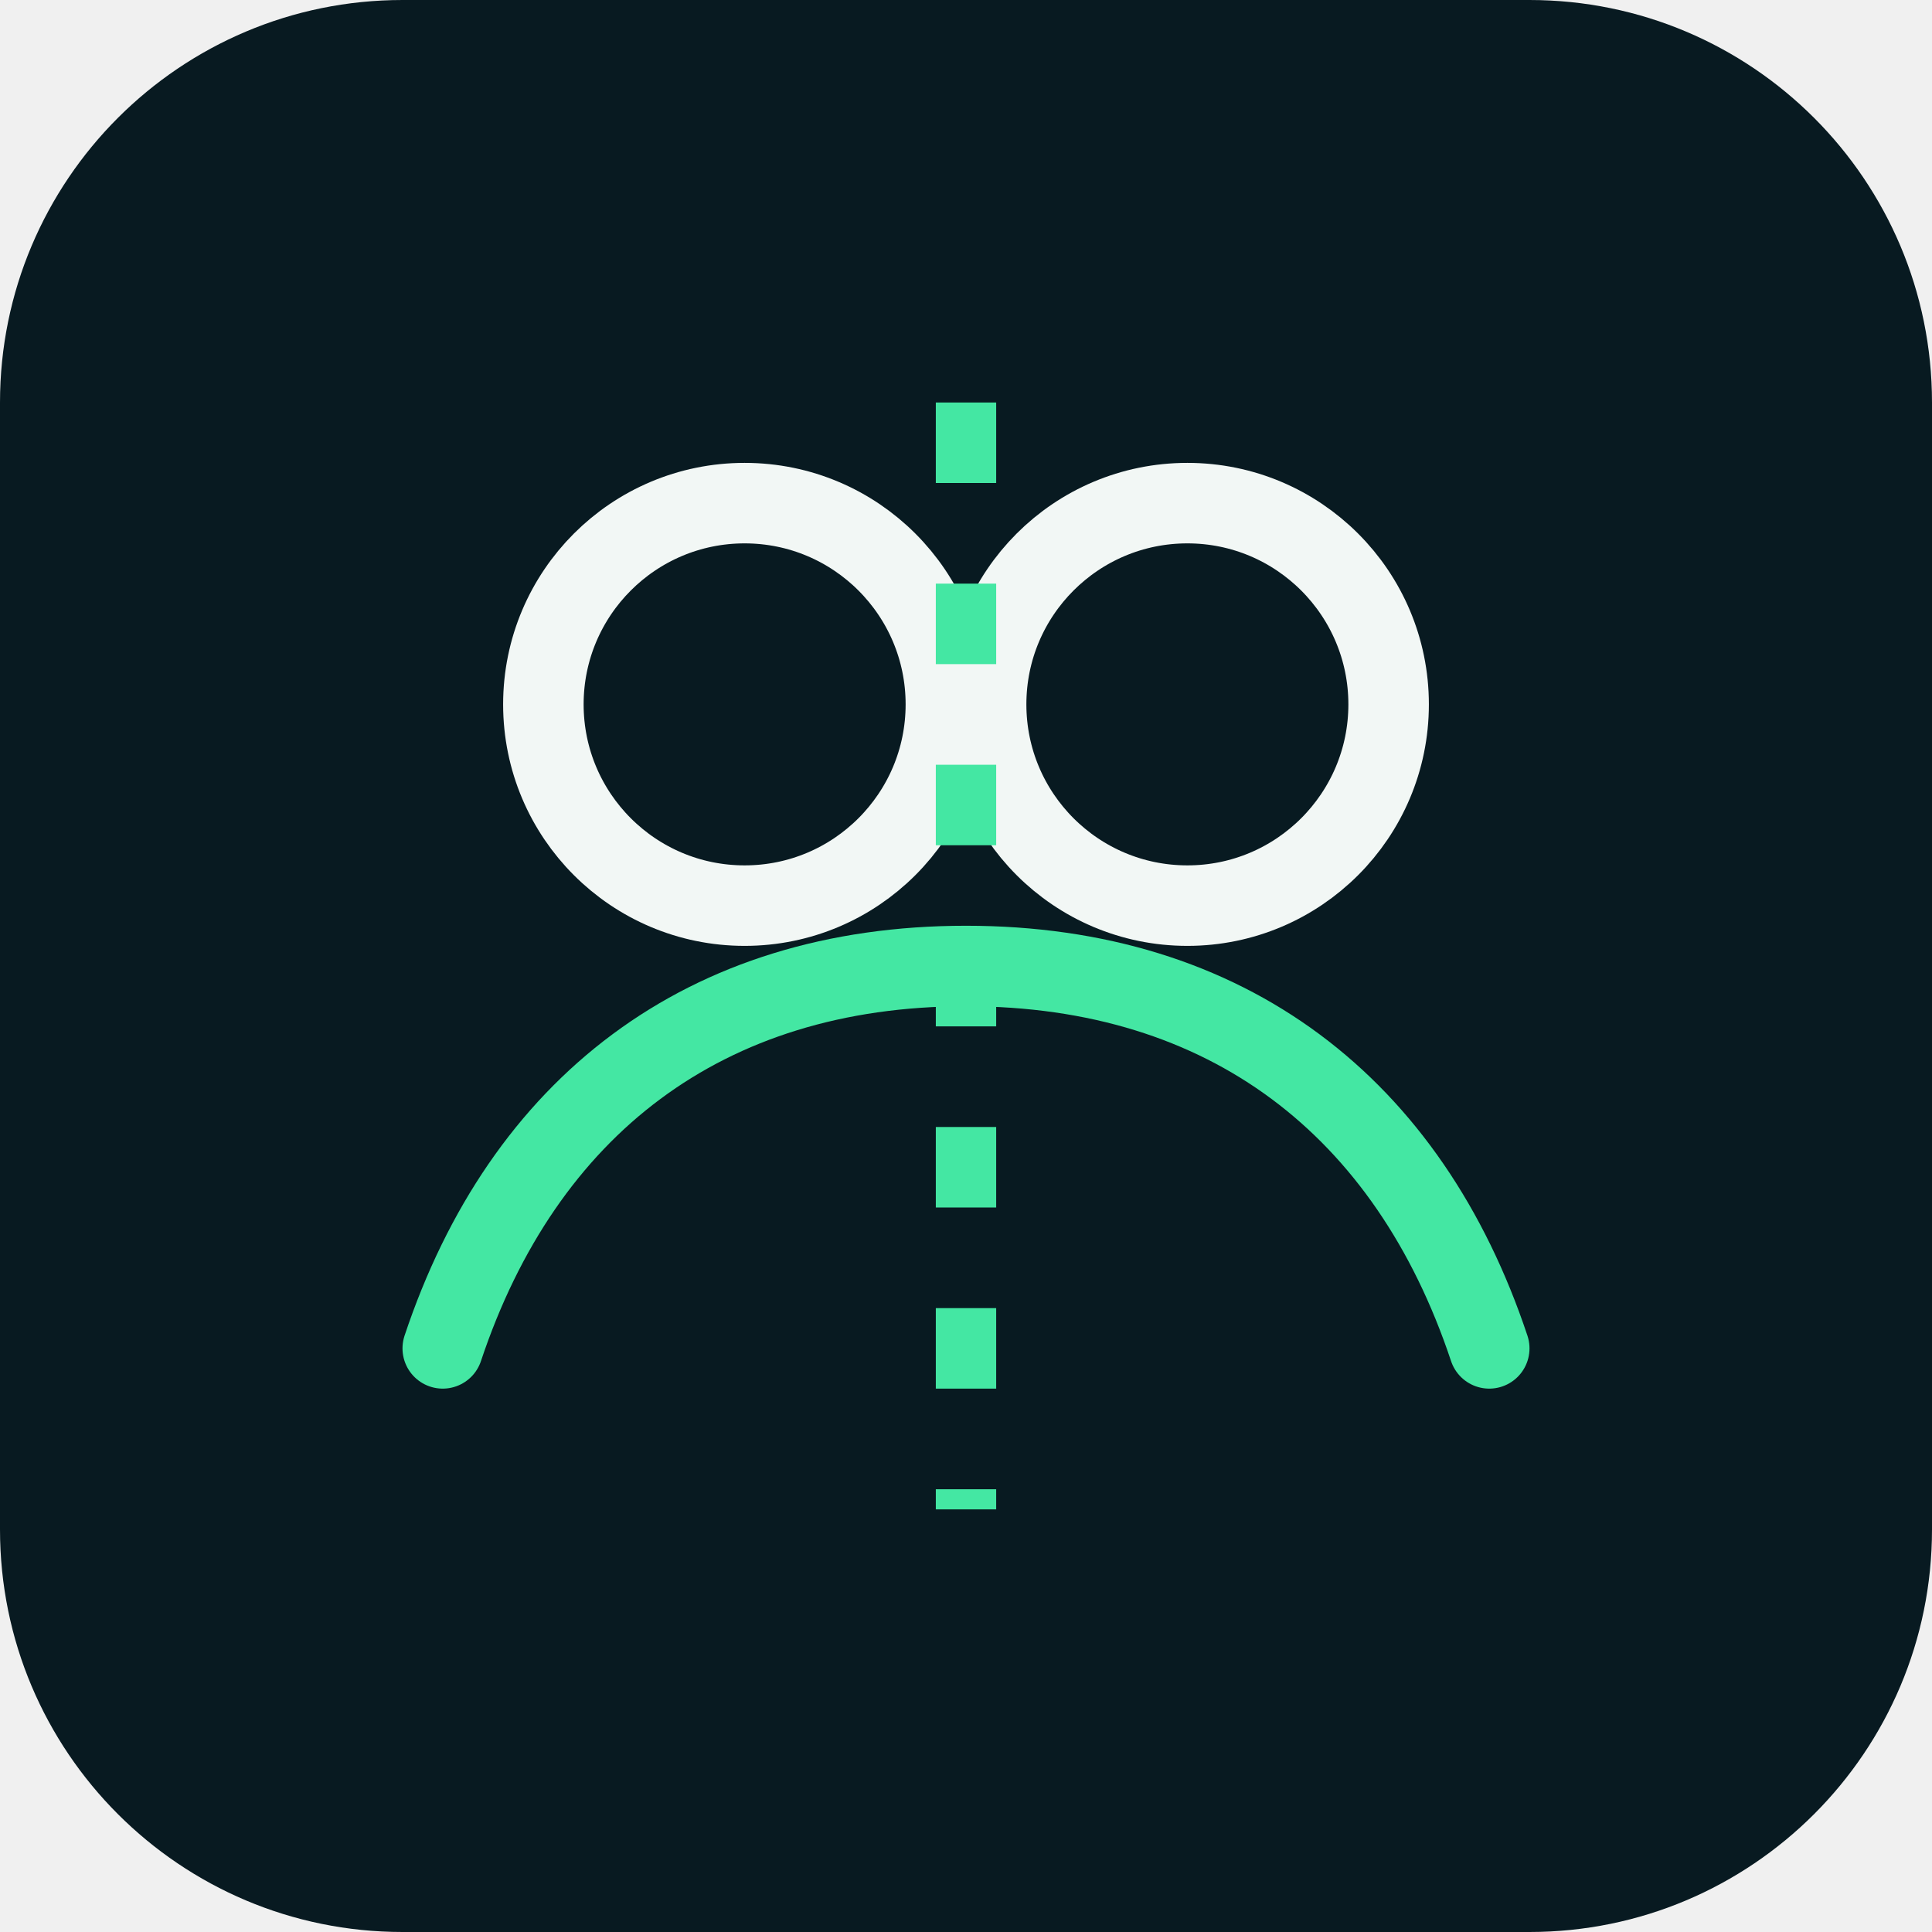
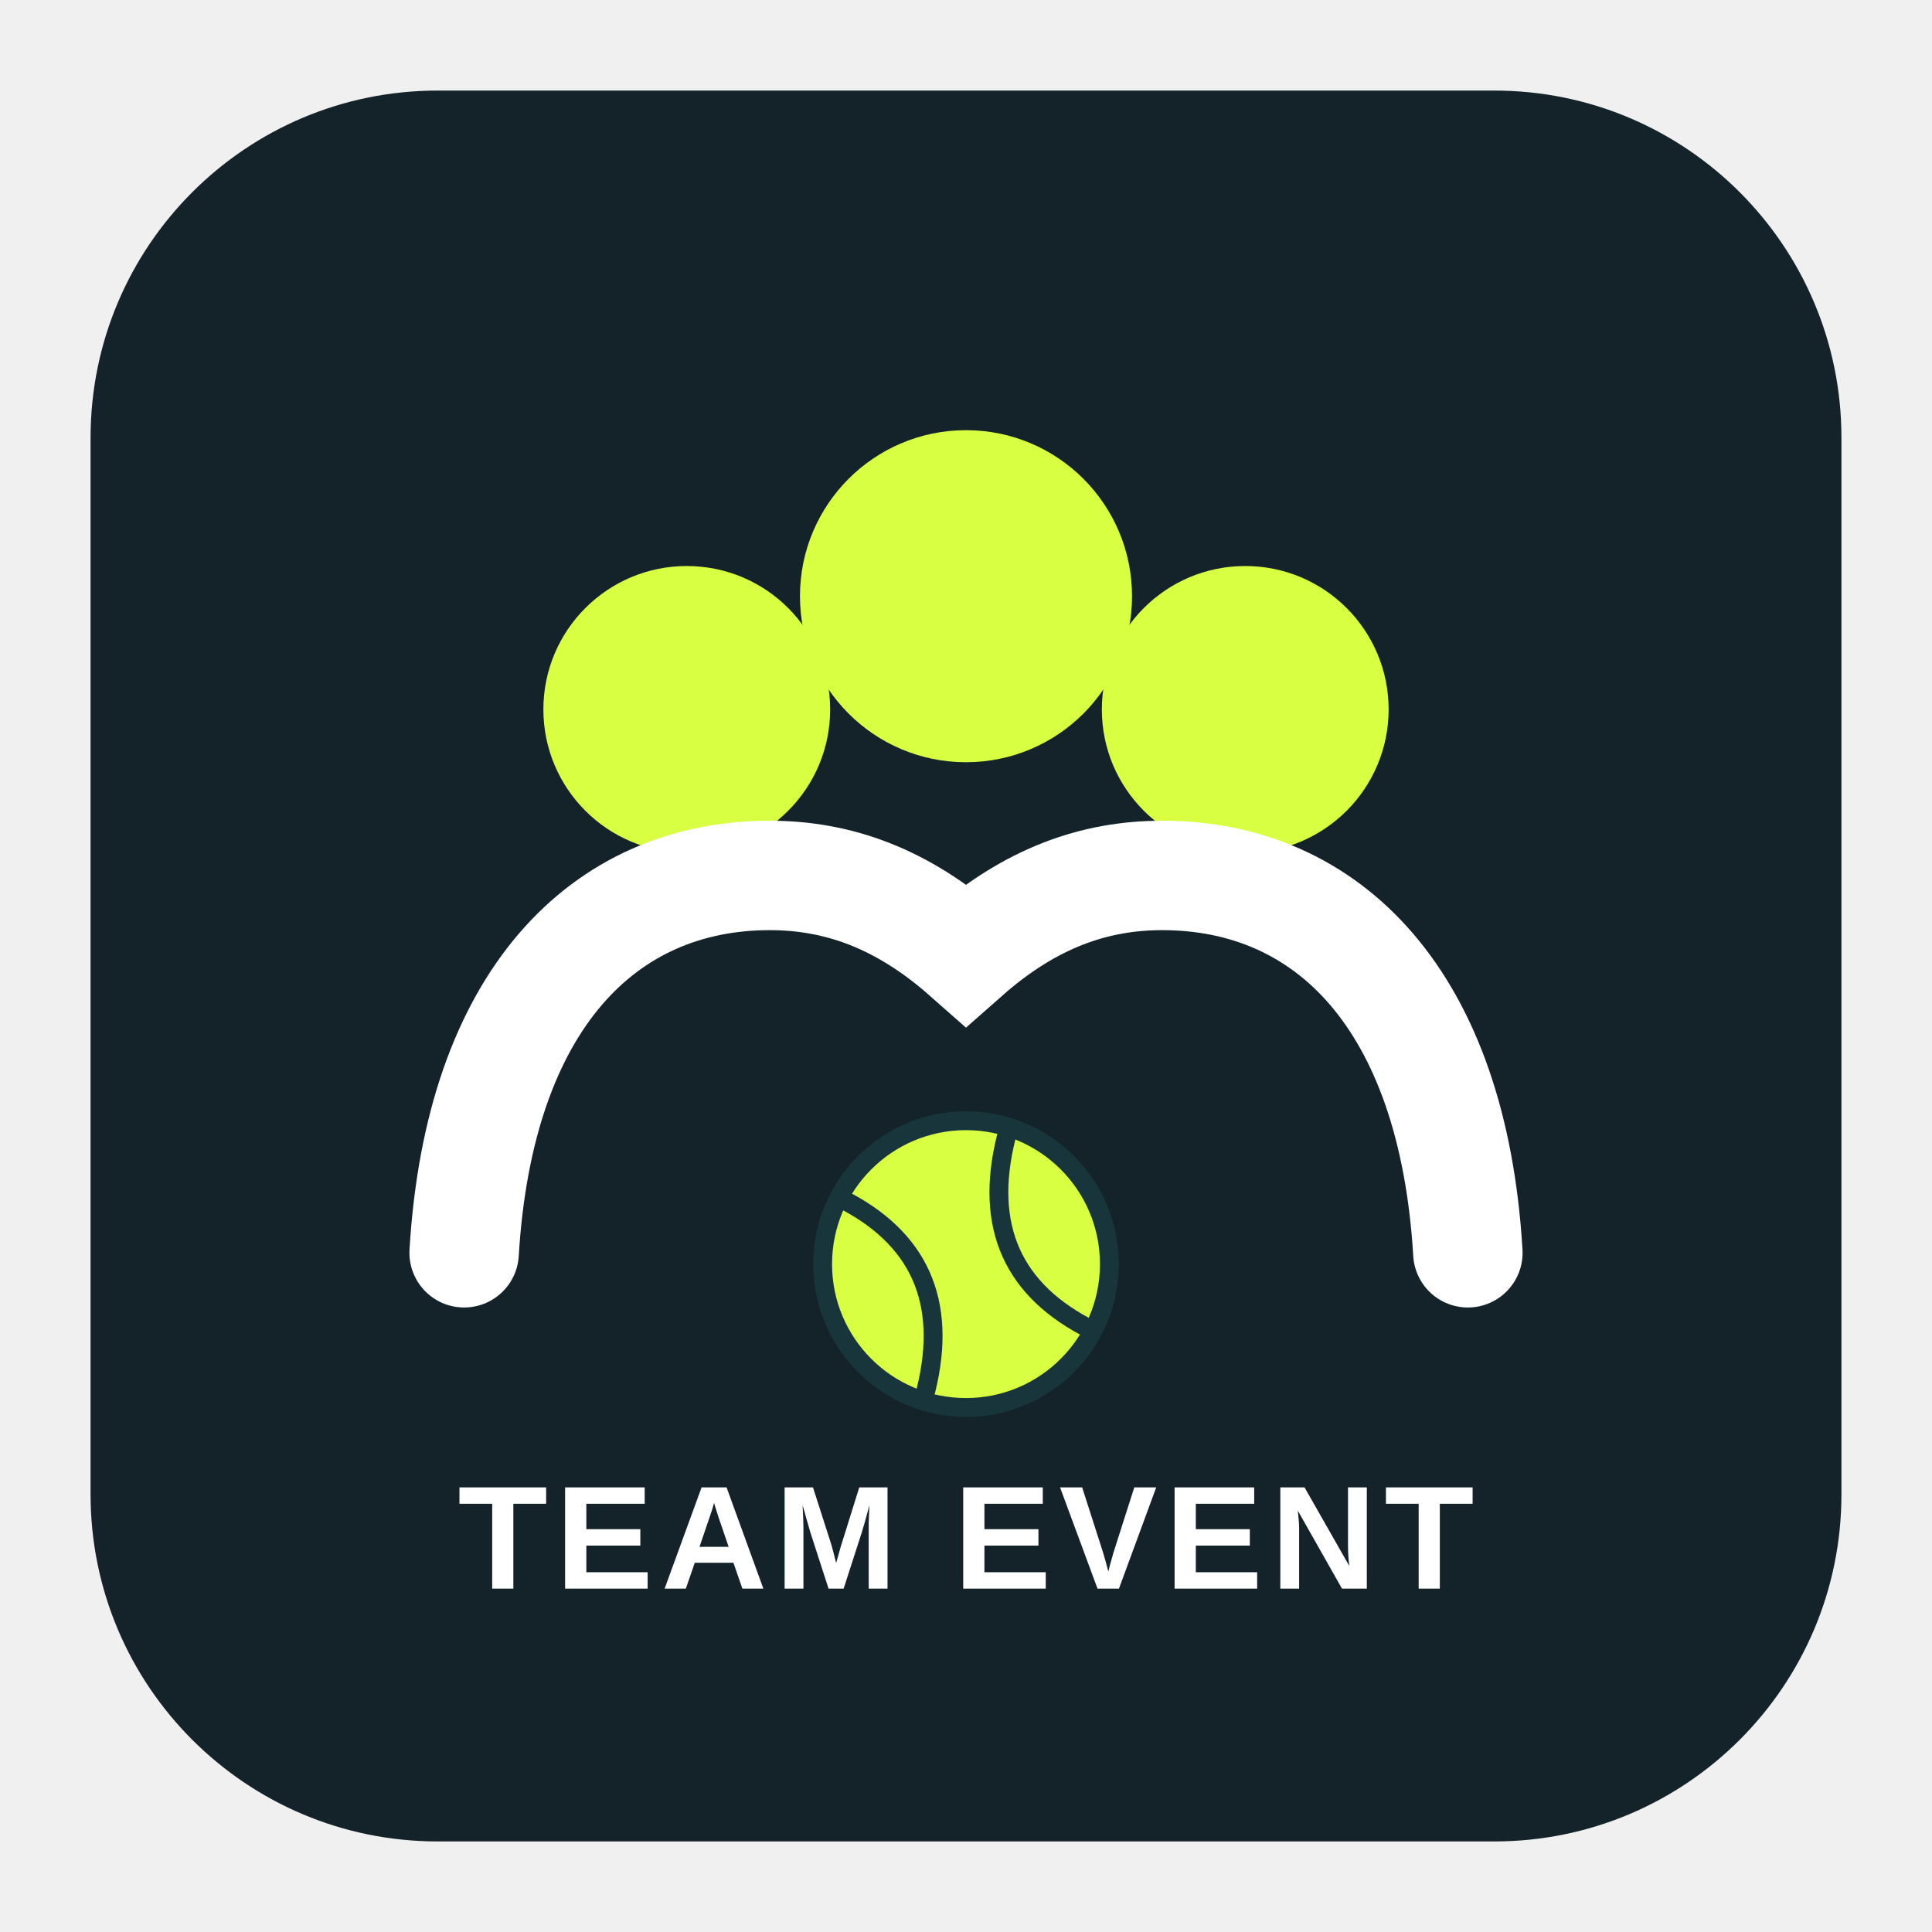
- <svg xmlns="http://www.w3.org/2000/svg" viewBox="0 0 96 96">
-   <rect width="96" height="96" rx="20" fill="#081a21" />
-   <path d="M22 67c4-12 13-19 26-19s22 7 26 19" fill="none" stroke="#44e7a3" stroke-width="4" stroke-linecap="round" />
-   <circle cx="37" cy="35" r="10" fill="none" stroke="#f2f7f5" stroke-width="4" />
-   <circle cx="59" cy="35" r="10" fill="none" stroke="#f2f7f5" stroke-width="4" />
-   <path d="M48 20v55" stroke="#44e7a3" stroke-width="3" stroke-dasharray="4 5" />
+ <svg xmlns="http://www.w3.org/2000/svg" width="512" height="512" viewBox="0 0 512 512" role="img" aria-label="Team Event">
+   <rect x="24" y="24" width="464" height="464" rx="92" fill="#132329" />
+   <circle cx="182" cy="188" r="38" fill="#D9FF42" />
+   <circle cx="256" cy="158" r="44" fill="#D9FF42" />
+   <circle cx="330" cy="188" r="38" fill="#D9FF42" />
+   <path d="M123 332 C127 265 160 232 204 232 C222 232 239 238 256 253 C273 238 290 232 308 232 C352 232 385 265 389 332" fill="none" stroke="#fff" stroke-width="29" stroke-linecap="round" />
+   <circle cx="256" cy="335" r="38" fill="#D9FF42" stroke="#17353A" stroke-width="5" />
+   <path d="M 222.6,317.5 Q 254.1,333.1 245.4,368.4" fill="none" stroke="#17353A" stroke-width="5" stroke-linecap="round" />
+   <path d="M 289.4,352.5 Q 257.9,336.9 266.6,301.6" fill="none" stroke="#17353A" stroke-width="5" stroke-linecap="round" />
+   <text x="256" y="421" text-anchor="middle" font-family="Arial, Helvetica, sans-serif" font-size="39" font-weight="900" letter-spacing="2" fill="#fff" style="">TEAM EVENT</text>
</svg>
